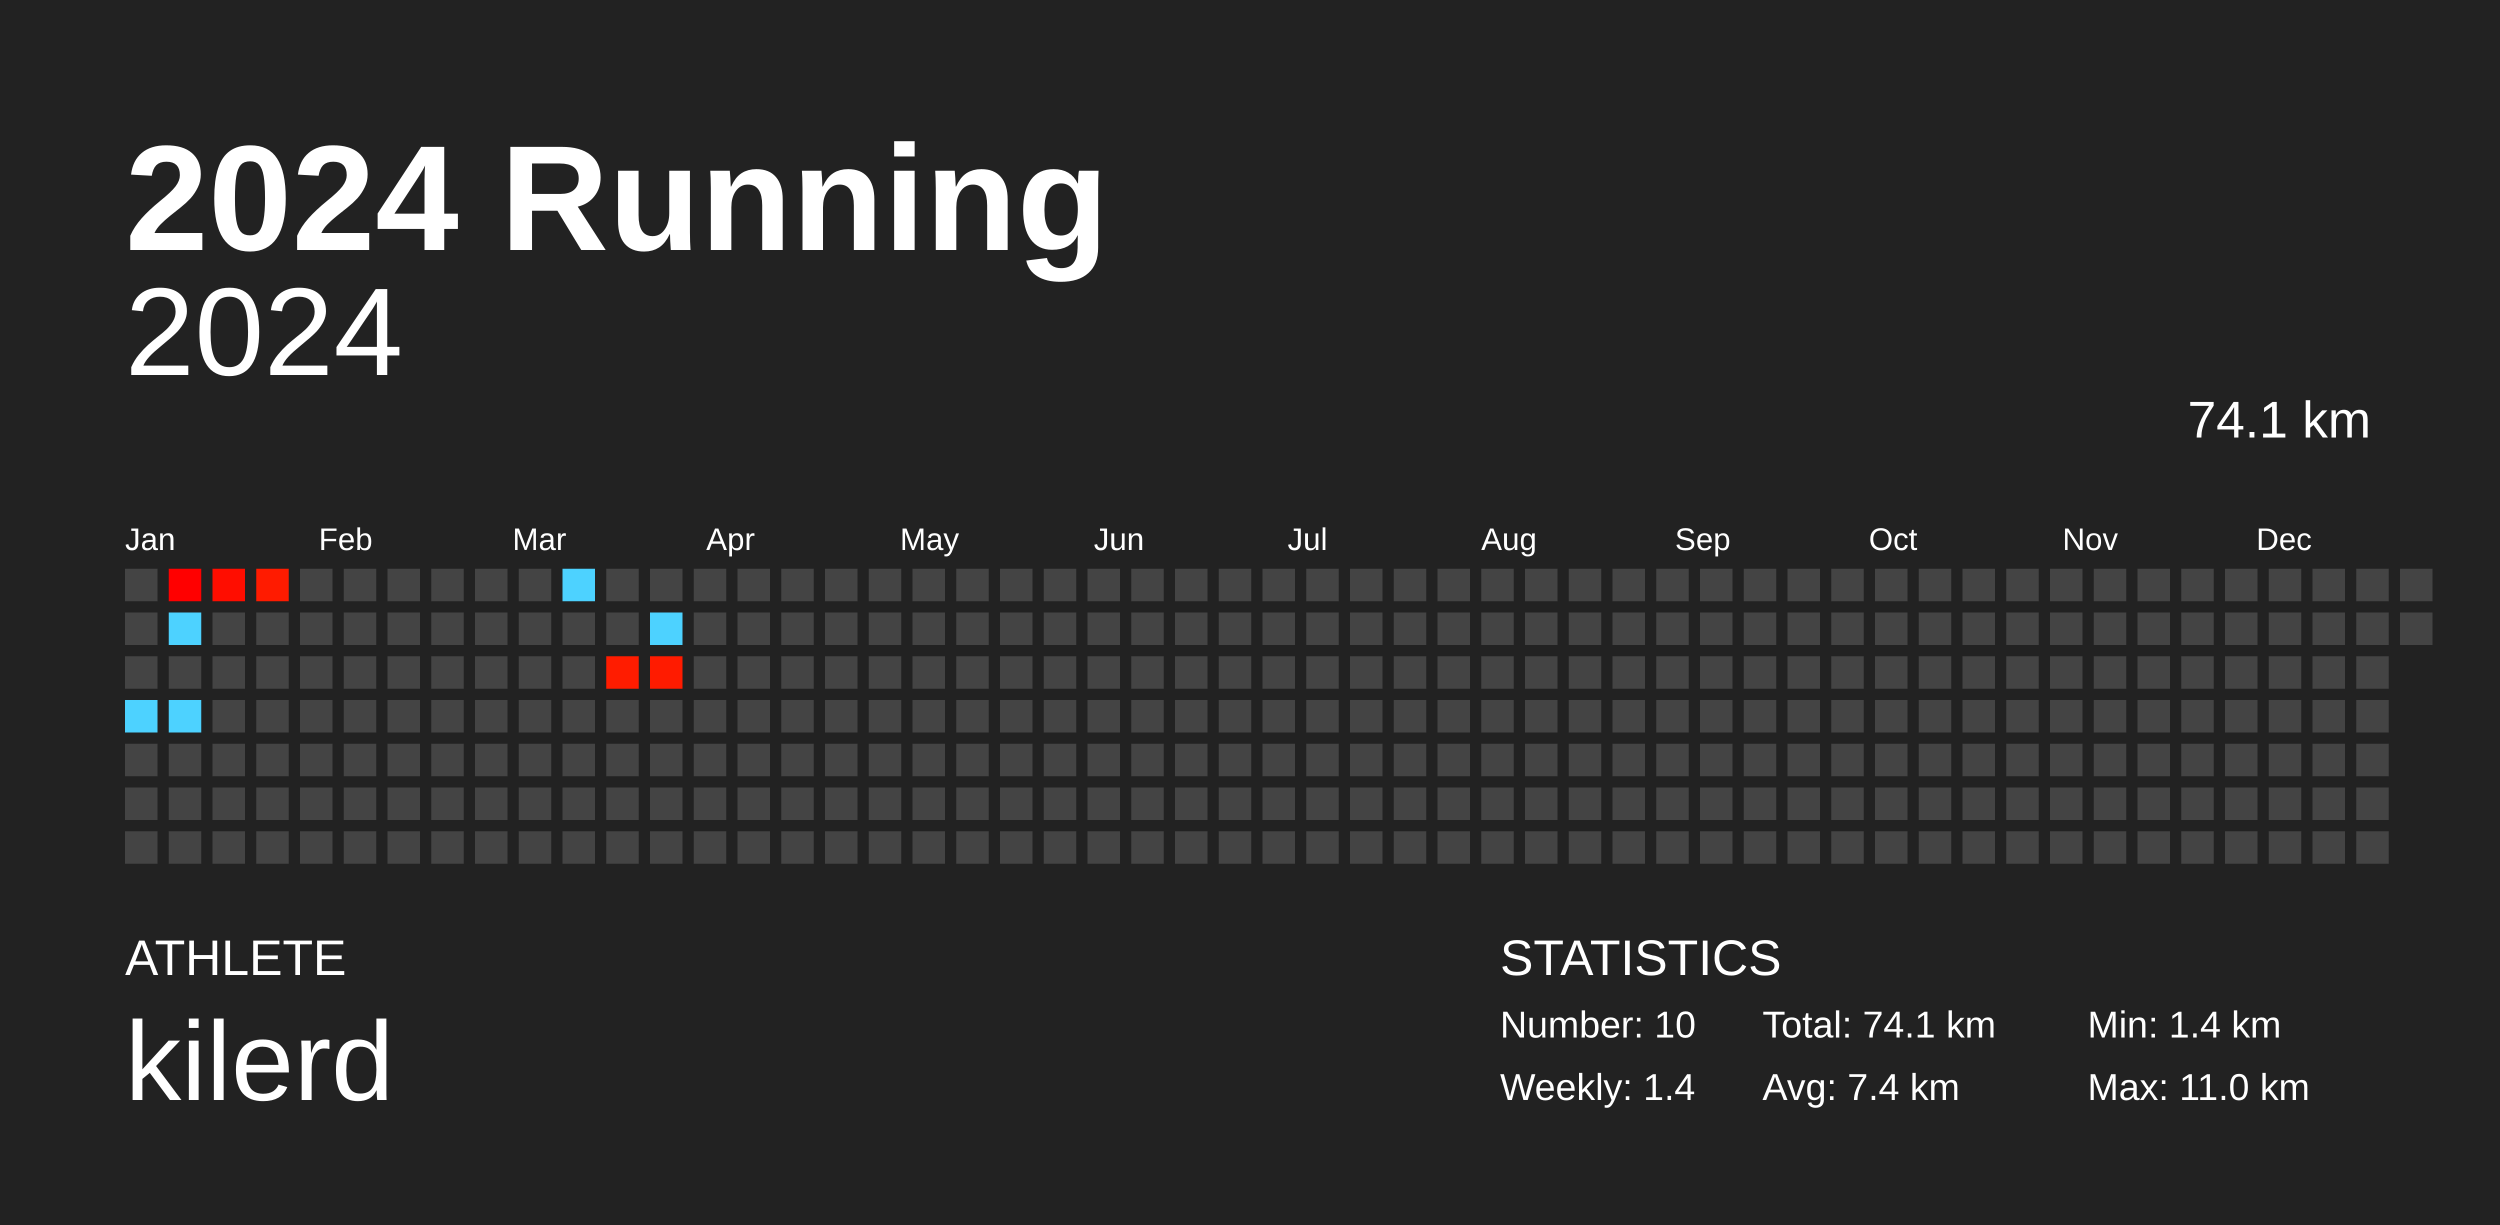
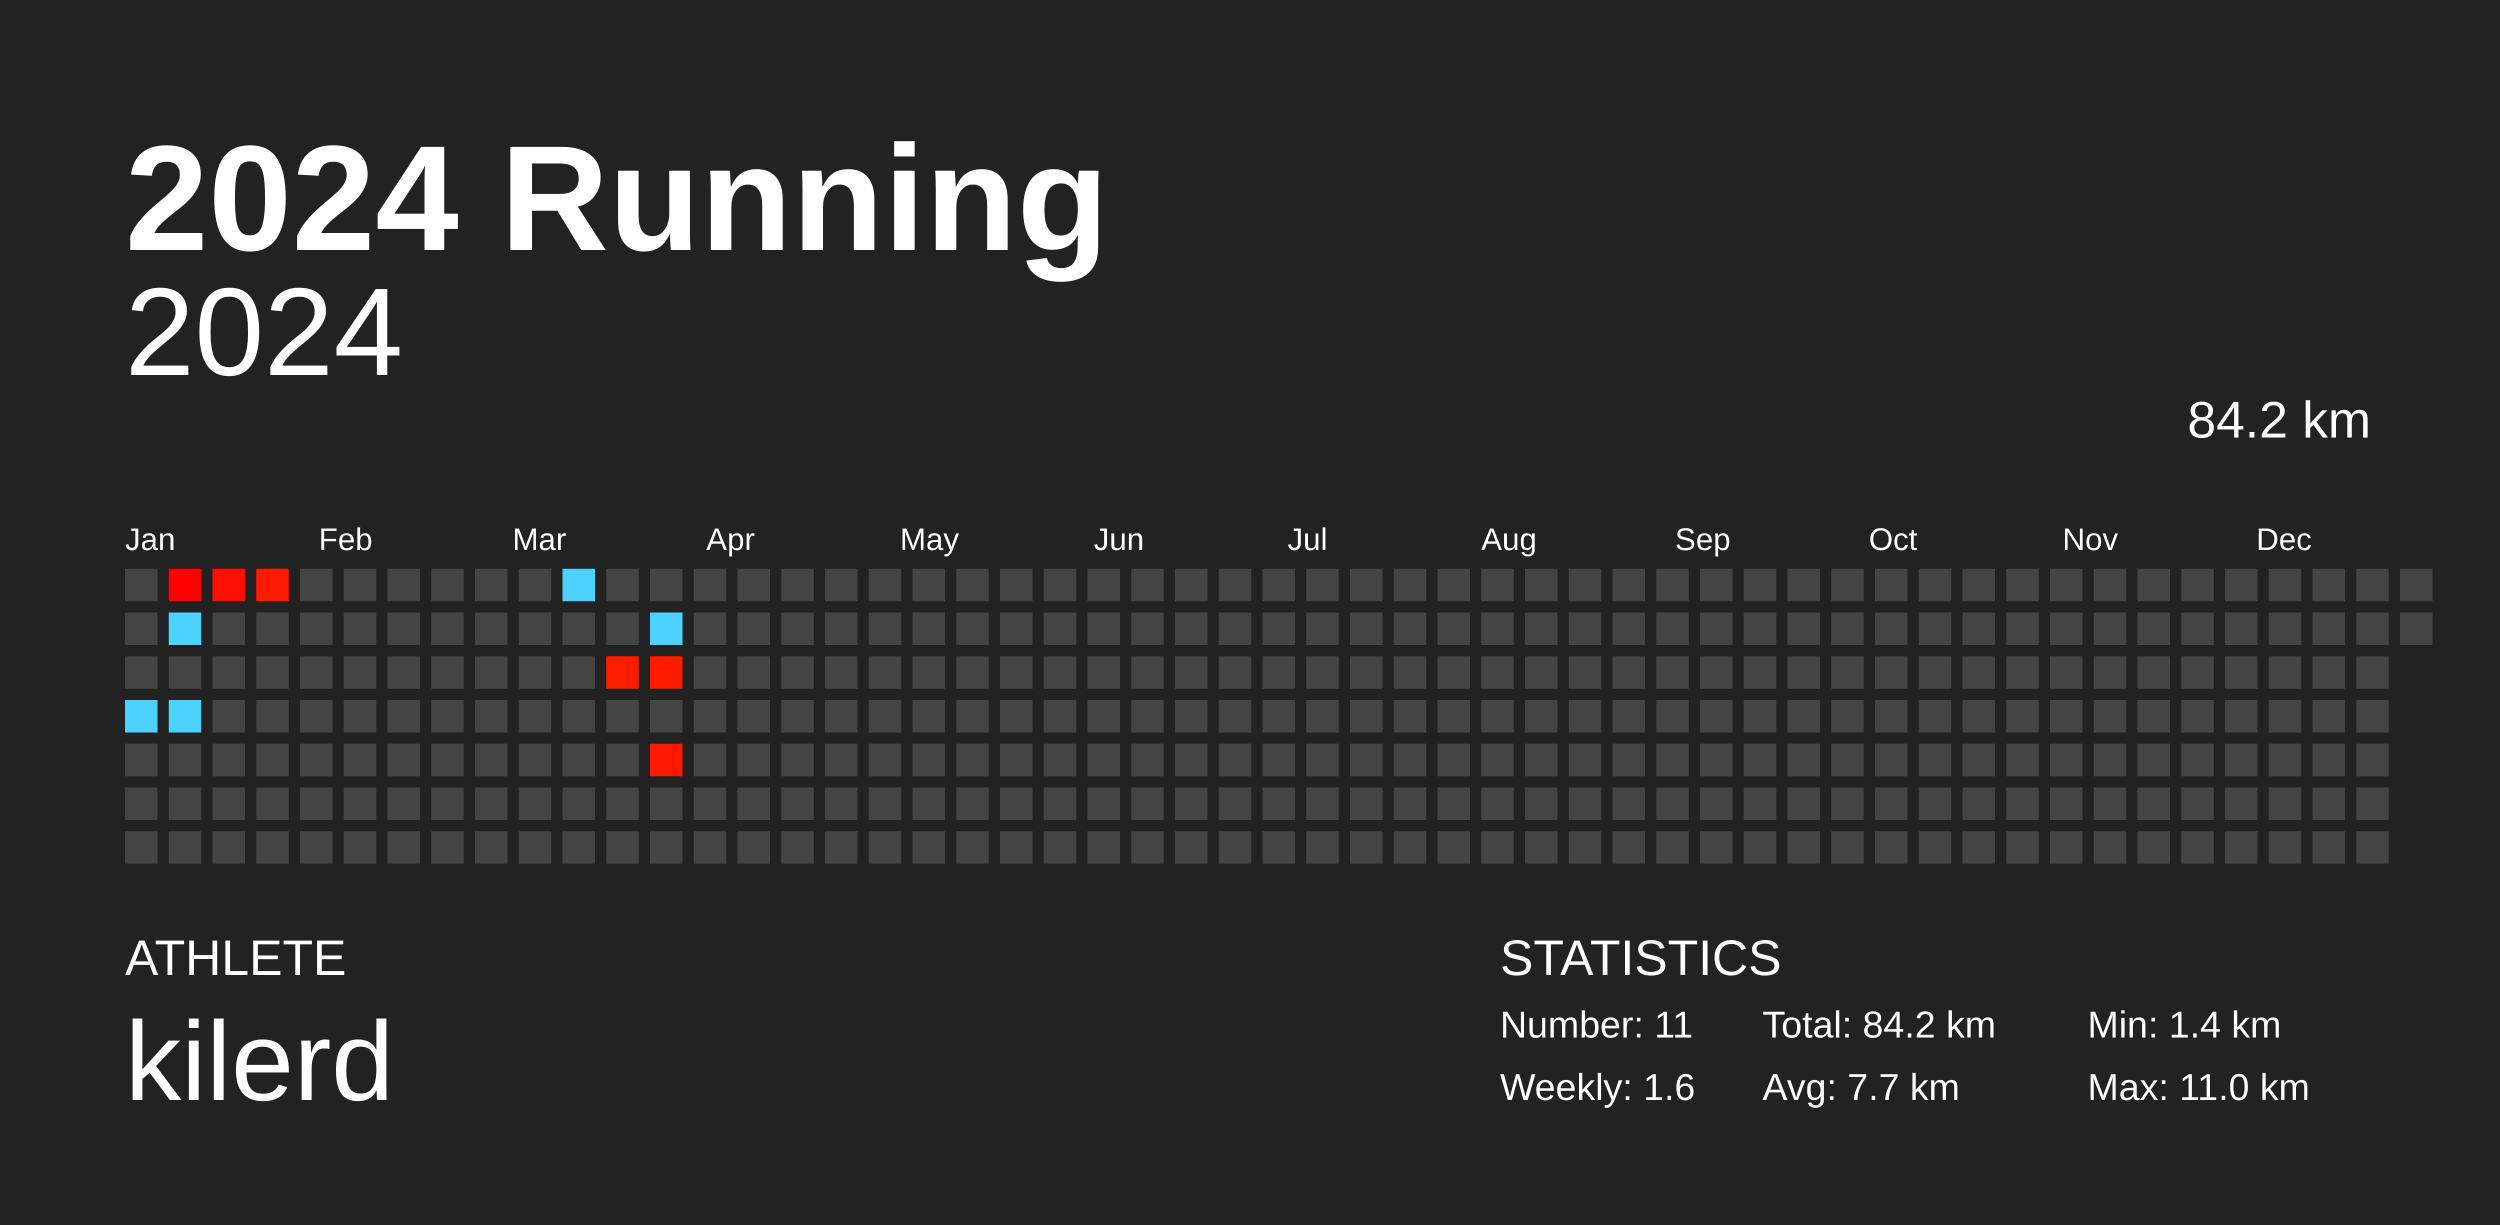
<svg xmlns="http://www.w3.org/2000/svg" baseProfile="full" height="98mm" version="1.1" viewBox="0,0,200,98" width="200mm">
  <defs />
  <rect fill="#222222" height="98" width="200" x="0" y="0" />
  <text fill="#FFFFFF" style="font-size:12px; font-family:Arial; font-weight:bold;" x="10" y="20">2024 Running</text>
  <text fill="#FFFFFF" style="font-size:4px; font-family:Arial" x="10" y="78">ATHLETE</text>
  <text fill="#FFFFFF" style="font-size:9px; font-family:Arial" x="10" y="88">kilerd</text>
  <text fill="#FFFFFF" style="font-size:4px; font-family:Arial" x="120" y="78">STATISTICS</text>
-   <text fill="#FFFFFF" style="font-size:3px; font-family:Arial" x="120" y="83">Number: 10</text>
-   <text fill="#FFFFFF" style="font-size:3px; font-family:Arial" x="120" y="88">Weekly: 1.4</text>
-   <text fill="#FFFFFF" style="font-size:3px; font-family:Arial" x="141" y="83">Total: 74.1 km</text>
-   <text fill="#FFFFFF" style="font-size:3px; font-family:Arial" x="141" y="88">Avg: 7.4 km</text>
+   <text fill="#FFFFFF" style="font-size:3px; font-family:Arial" x="120" y="83">Number: 11</text>
+   <text fill="#FFFFFF" style="font-size:3px; font-family:Arial" x="120" y="88">Weekly: 1.6</text>
+   <text fill="#FFFFFF" style="font-size:3px; font-family:Arial" x="141" y="83">Total: 84.2 km</text>
+   <text fill="#FFFFFF" style="font-size:3px; font-family:Arial" x="141" y="88">Avg: 7.7 km</text>
  <text fill="#FFFFFF" style="font-size:3px; font-family:Arial" x="167" y="83">Min: 1.4 km</text>
  <text fill="#FFFFFF" style="font-size:3px; font-family:Arial" x="167" y="88">Max: 11.0 km</text>
  <text alignment-baseline="hanging" fill="#FFFFFF" style="font-size:10.0px; font-family:Arial;" x="10" y="30">2024</text>
-   <text alignment-baseline="hanging" fill="#FFFFFF" style="font-size:4.125px; font-family:Arial;" x="175" y="35">74.1 km</text>
+   <text alignment-baseline="hanging" fill="#FFFFFF" style="font-size:4.125px; font-family:Arial;" x="175" y="35">84.2 km</text>
  <text fill="#FFFFFF" style="font-size:2.5px; font-family:Arial" x="10.0" y="44">Jan</text>
  <text fill="#FFFFFF" style="font-size:2.5px; font-family:Arial" x="25.5" y="44">Feb</text>
  <text fill="#FFFFFF" style="font-size:2.5px; font-family:Arial" x="41.0" y="44">Mar</text>
  <text fill="#FFFFFF" style="font-size:2.5px; font-family:Arial" x="56.5" y="44">Apr</text>
  <text fill="#FFFFFF" style="font-size:2.5px; font-family:Arial" x="72.0" y="44">May</text>
  <text fill="#FFFFFF" style="font-size:2.5px; font-family:Arial" x="87.5" y="44">Jun</text>
  <text fill="#FFFFFF" style="font-size:2.5px; font-family:Arial" x="103.0" y="44">Jul</text>
  <text fill="#FFFFFF" style="font-size:2.5px; font-family:Arial" x="118.5" y="44">Aug</text>
  <text fill="#FFFFFF" style="font-size:2.5px; font-family:Arial" x="134.0" y="44">Sep</text>
  <text fill="#FFFFFF" style="font-size:2.5px; font-family:Arial" x="149.5" y="44">Oct</text>
  <text fill="#FFFFFF" style="font-size:2.5px; font-family:Arial" x="165.0" y="44">Nov</text>
  <text fill="#FFFFFF" style="font-size:2.5px; font-family:Arial" x="180.5" y="44">Dec</text>
  <rect fill="#444444" height="2.6" width="2.6" x="10.0" y="45.5" />
  <rect fill="#444444" height="2.6" width="2.6" x="10.0" y="49.0" />
  <rect fill="#444444" height="2.6" width="2.6" x="10.0" y="52.5" />
  <rect fill="#4dd2ff" height="2.6" width="2.6" x="10.0" y="56.0" />
  <rect fill="#444444" height="2.6" width="2.6" x="10.0" y="59.5" />
  <rect fill="#444444" height="2.6" width="2.6" x="10.0" y="63.0" />
  <rect fill="#444444" height="2.6" width="2.6" x="10.0" y="66.5" />
  <rect fill="#ff0000" height="2.6" width="2.6" x="13.5" y="45.5" />
  <rect fill="#4dd2ff" height="2.6" width="2.6" x="13.5" y="49.0" />
  <rect fill="#444444" height="2.6" width="2.6" x="13.5" y="52.5" />
  <rect fill="#4dd2ff" height="2.6" width="2.6" x="13.5" y="56.0" />
  <rect fill="#444444" height="2.6" width="2.6" x="13.5" y="59.5" />
  <rect fill="#444444" height="2.6" width="2.6" x="13.5" y="63.0" />
  <rect fill="#444444" height="2.6" width="2.6" x="13.5" y="66.5" />
  <rect fill="#ff0d00" height="2.6" width="2.6" x="17.0" y="45.5" />
  <rect fill="#444444" height="2.6" width="2.6" x="17.0" y="49.0" />
  <rect fill="#444444" height="2.6" width="2.6" x="17.0" y="52.5" />
  <rect fill="#444444" height="2.6" width="2.6" x="17.0" y="56.0" />
  <rect fill="#444444" height="2.6" width="2.6" x="17.0" y="59.5" />
  <rect fill="#444444" height="2.6" width="2.6" x="17.0" y="63.0" />
  <rect fill="#444444" height="2.6" width="2.6" x="17.0" y="66.5" />
  <rect fill="#ff1b00" height="2.6" width="2.6" x="20.5" y="45.5" />
  <rect fill="#444444" height="2.6" width="2.6" x="20.5" y="49.0" />
  <rect fill="#444444" height="2.6" width="2.6" x="20.5" y="52.5" />
  <rect fill="#444444" height="2.6" width="2.6" x="20.5" y="56.0" />
  <rect fill="#444444" height="2.6" width="2.6" x="20.5" y="59.5" />
  <rect fill="#444444" height="2.6" width="2.6" x="20.5" y="63.0" />
  <rect fill="#444444" height="2.6" width="2.6" x="20.5" y="66.5" />
  <rect fill="#444444" height="2.6" width="2.6" x="24.0" y="45.5" />
  <rect fill="#444444" height="2.6" width="2.6" x="24.0" y="49.0" />
  <rect fill="#444444" height="2.6" width="2.6" x="24.0" y="52.5" />
  <rect fill="#444444" height="2.6" width="2.6" x="24.0" y="56.0" />
  <rect fill="#444444" height="2.6" width="2.6" x="24.0" y="59.5" />
  <rect fill="#444444" height="2.6" width="2.6" x="24.0" y="63.0" />
  <rect fill="#444444" height="2.6" width="2.6" x="24.0" y="66.5" />
  <rect fill="#444444" height="2.6" width="2.6" x="27.5" y="45.5" />
  <rect fill="#444444" height="2.6" width="2.6" x="27.5" y="49.0" />
  <rect fill="#444444" height="2.6" width="2.6" x="27.5" y="52.5" />
  <rect fill="#444444" height="2.6" width="2.6" x="27.5" y="56.0" />
  <rect fill="#444444" height="2.6" width="2.6" x="27.5" y="59.5" />
  <rect fill="#444444" height="2.6" width="2.6" x="27.5" y="63.0" />
  <rect fill="#444444" height="2.6" width="2.6" x="27.5" y="66.5" />
  <rect fill="#444444" height="2.6" width="2.6" x="31.0" y="45.5" />
  <rect fill="#444444" height="2.6" width="2.6" x="31.0" y="49.0" />
  <rect fill="#444444" height="2.6" width="2.6" x="31.0" y="52.5" />
  <rect fill="#444444" height="2.6" width="2.6" x="31.0" y="56.0" />
  <rect fill="#444444" height="2.6" width="2.6" x="31.0" y="59.5" />
  <rect fill="#444444" height="2.6" width="2.6" x="31.0" y="63.0" />
  <rect fill="#444444" height="2.6" width="2.6" x="31.0" y="66.5" />
  <rect fill="#444444" height="2.6" width="2.6" x="34.5" y="45.5" />
  <rect fill="#444444" height="2.6" width="2.6" x="34.5" y="49.0" />
  <rect fill="#444444" height="2.6" width="2.6" x="34.5" y="52.5" />
  <rect fill="#444444" height="2.6" width="2.6" x="34.5" y="56.0" />
  <rect fill="#444444" height="2.6" width="2.6" x="34.5" y="59.5" />
  <rect fill="#444444" height="2.6" width="2.6" x="34.5" y="63.0" />
  <rect fill="#444444" height="2.6" width="2.6" x="34.5" y="66.5" />
  <rect fill="#444444" height="2.6" width="2.6" x="38.0" y="45.5" />
  <rect fill="#444444" height="2.6" width="2.6" x="38.0" y="49.0" />
  <rect fill="#444444" height="2.6" width="2.6" x="38.0" y="52.5" />
  <rect fill="#444444" height="2.6" width="2.6" x="38.0" y="56.0" />
  <rect fill="#444444" height="2.6" width="2.6" x="38.0" y="59.5" />
  <rect fill="#444444" height="2.6" width="2.6" x="38.0" y="63.0" />
  <rect fill="#444444" height="2.6" width="2.6" x="38.0" y="66.5" />
  <rect fill="#444444" height="2.6" width="2.6" x="41.5" y="45.5" />
  <rect fill="#444444" height="2.6" width="2.6" x="41.5" y="49.0" />
  <rect fill="#444444" height="2.6" width="2.6" x="41.5" y="52.5" />
  <rect fill="#444444" height="2.6" width="2.6" x="41.5" y="56.0" />
  <rect fill="#444444" height="2.6" width="2.6" x="41.5" y="59.5" />
  <rect fill="#444444" height="2.6" width="2.6" x="41.5" y="63.0" />
  <rect fill="#444444" height="2.6" width="2.6" x="41.5" y="66.5" />
  <rect fill="#4dd2ff" height="2.6" width="2.6" x="45.0" y="45.5" />
  <rect fill="#444444" height="2.6" width="2.6" x="45.0" y="49.0" />
  <rect fill="#444444" height="2.6" width="2.6" x="45.0" y="52.5" />
  <rect fill="#444444" height="2.6" width="2.6" x="45.0" y="56.0" />
  <rect fill="#444444" height="2.6" width="2.6" x="45.0" y="59.5" />
  <rect fill="#444444" height="2.6" width="2.6" x="45.0" y="63.0" />
  <rect fill="#444444" height="2.6" width="2.6" x="45.0" y="66.5" />
  <rect fill="#444444" height="2.6" width="2.6" x="48.5" y="45.5" />
  <rect fill="#444444" height="2.6" width="2.6" x="48.5" y="49.0" />
  <rect fill="#ff1c00" height="2.6" width="2.6" x="48.5" y="52.5" />
  <rect fill="#444444" height="2.6" width="2.6" x="48.5" y="56.0" />
  <rect fill="#444444" height="2.6" width="2.6" x="48.5" y="59.5" />
  <rect fill="#444444" height="2.6" width="2.6" x="48.5" y="63.0" />
  <rect fill="#444444" height="2.6" width="2.6" x="48.5" y="66.5" />
  <rect fill="#444444" height="2.6" width="2.6" x="52.0" y="45.5" />
  <rect fill="#4dd2ff" height="2.6" width="2.6" x="52.0" y="49.0" />
  <rect fill="#ff1b00" height="2.6" width="2.6" x="52.0" y="52.5" />
  <rect fill="#444444" height="2.6" width="2.6" x="52.0" y="56.0" />
-   <rect fill="#444444" height="2.6" width="2.6" x="52.0" y="59.5" />
+   <rect fill="#ff1900" height="2.6" width="2.6" x="52.0" y="59.5" />
  <rect fill="#444444" height="2.6" width="2.6" x="52.0" y="63.0" />
  <rect fill="#444444" height="2.6" width="2.6" x="52.0" y="66.5" />
  <rect fill="#444444" height="2.6" width="2.6" x="55.5" y="45.5" />
  <rect fill="#444444" height="2.6" width="2.6" x="55.5" y="49.0" />
  <rect fill="#444444" height="2.6" width="2.6" x="55.5" y="52.5" />
  <rect fill="#444444" height="2.6" width="2.6" x="55.5" y="56.0" />
  <rect fill="#444444" height="2.6" width="2.6" x="55.5" y="59.5" />
  <rect fill="#444444" height="2.6" width="2.6" x="55.5" y="63.0" />
  <rect fill="#444444" height="2.6" width="2.6" x="55.5" y="66.5" />
  <rect fill="#444444" height="2.6" width="2.6" x="59.0" y="45.5" />
  <rect fill="#444444" height="2.6" width="2.6" x="59.0" y="49.0" />
  <rect fill="#444444" height="2.6" width="2.6" x="59.0" y="52.5" />
  <rect fill="#444444" height="2.6" width="2.6" x="59.0" y="56.0" />
  <rect fill="#444444" height="2.6" width="2.6" x="59.0" y="59.5" />
  <rect fill="#444444" height="2.6" width="2.6" x="59.0" y="63.0" />
  <rect fill="#444444" height="2.6" width="2.6" x="59.0" y="66.5" />
  <rect fill="#444444" height="2.6" width="2.6" x="62.5" y="45.5" />
  <rect fill="#444444" height="2.6" width="2.6" x="62.5" y="49.0" />
  <rect fill="#444444" height="2.6" width="2.6" x="62.5" y="52.5" />
  <rect fill="#444444" height="2.6" width="2.6" x="62.5" y="56.0" />
  <rect fill="#444444" height="2.6" width="2.6" x="62.5" y="59.5" />
  <rect fill="#444444" height="2.6" width="2.6" x="62.5" y="63.0" />
  <rect fill="#444444" height="2.6" width="2.6" x="62.5" y="66.5" />
  <rect fill="#444444" height="2.6" width="2.6" x="66.0" y="45.5" />
  <rect fill="#444444" height="2.6" width="2.6" x="66.0" y="49.0" />
  <rect fill="#444444" height="2.6" width="2.6" x="66.0" y="52.5" />
  <rect fill="#444444" height="2.6" width="2.6" x="66.0" y="56.0" />
  <rect fill="#444444" height="2.6" width="2.6" x="66.0" y="59.5" />
  <rect fill="#444444" height="2.6" width="2.6" x="66.0" y="63.0" />
  <rect fill="#444444" height="2.6" width="2.6" x="66.0" y="66.5" />
  <rect fill="#444444" height="2.6" width="2.6" x="69.5" y="45.5" />
  <rect fill="#444444" height="2.6" width="2.6" x="69.5" y="49.0" />
  <rect fill="#444444" height="2.6" width="2.6" x="69.5" y="52.5" />
  <rect fill="#444444" height="2.6" width="2.6" x="69.5" y="56.0" />
  <rect fill="#444444" height="2.6" width="2.6" x="69.5" y="59.5" />
  <rect fill="#444444" height="2.6" width="2.6" x="69.5" y="63.0" />
  <rect fill="#444444" height="2.6" width="2.6" x="69.5" y="66.5" />
  <rect fill="#444444" height="2.6" width="2.6" x="73.0" y="45.5" />
  <rect fill="#444444" height="2.6" width="2.6" x="73.0" y="49.0" />
  <rect fill="#444444" height="2.6" width="2.6" x="73.0" y="52.5" />
  <rect fill="#444444" height="2.6" width="2.6" x="73.0" y="56.0" />
  <rect fill="#444444" height="2.6" width="2.6" x="73.0" y="59.5" />
  <rect fill="#444444" height="2.6" width="2.6" x="73.0" y="63.0" />
  <rect fill="#444444" height="2.6" width="2.6" x="73.0" y="66.5" />
  <rect fill="#444444" height="2.6" width="2.6" x="76.5" y="45.5" />
  <rect fill="#444444" height="2.6" width="2.6" x="76.5" y="49.0" />
  <rect fill="#444444" height="2.6" width="2.6" x="76.5" y="52.5" />
  <rect fill="#444444" height="2.6" width="2.6" x="76.5" y="56.0" />
  <rect fill="#444444" height="2.6" width="2.6" x="76.5" y="59.5" />
  <rect fill="#444444" height="2.6" width="2.6" x="76.5" y="63.0" />
  <rect fill="#444444" height="2.6" width="2.6" x="76.5" y="66.5" />
  <rect fill="#444444" height="2.6" width="2.6" x="80.0" y="45.5" />
  <rect fill="#444444" height="2.6" width="2.6" x="80.0" y="49.0" />
  <rect fill="#444444" height="2.6" width="2.6" x="80.0" y="52.5" />
  <rect fill="#444444" height="2.6" width="2.6" x="80.0" y="56.0" />
  <rect fill="#444444" height="2.6" width="2.6" x="80.0" y="59.5" />
  <rect fill="#444444" height="2.6" width="2.6" x="80.0" y="63.0" />
  <rect fill="#444444" height="2.6" width="2.6" x="80.0" y="66.5" />
  <rect fill="#444444" height="2.6" width="2.6" x="83.5" y="45.5" />
  <rect fill="#444444" height="2.6" width="2.6" x="83.5" y="49.0" />
  <rect fill="#444444" height="2.6" width="2.6" x="83.5" y="52.5" />
  <rect fill="#444444" height="2.6" width="2.6" x="83.5" y="56.0" />
  <rect fill="#444444" height="2.6" width="2.6" x="83.5" y="59.5" />
  <rect fill="#444444" height="2.6" width="2.6" x="83.5" y="63.0" />
  <rect fill="#444444" height="2.6" width="2.6" x="83.5" y="66.5" />
  <rect fill="#444444" height="2.6" width="2.6" x="87.0" y="45.5" />
  <rect fill="#444444" height="2.6" width="2.6" x="87.0" y="49.0" />
  <rect fill="#444444" height="2.6" width="2.6" x="87.0" y="52.5" />
  <rect fill="#444444" height="2.6" width="2.6" x="87.0" y="56.0" />
  <rect fill="#444444" height="2.6" width="2.6" x="87.0" y="59.5" />
  <rect fill="#444444" height="2.6" width="2.6" x="87.0" y="63.0" />
  <rect fill="#444444" height="2.6" width="2.6" x="87.0" y="66.5" />
  <rect fill="#444444" height="2.6" width="2.6" x="90.5" y="45.5" />
  <rect fill="#444444" height="2.6" width="2.6" x="90.5" y="49.0" />
  <rect fill="#444444" height="2.6" width="2.6" x="90.5" y="52.5" />
  <rect fill="#444444" height="2.6" width="2.6" x="90.5" y="56.0" />
  <rect fill="#444444" height="2.6" width="2.6" x="90.5" y="59.5" />
  <rect fill="#444444" height="2.6" width="2.6" x="90.5" y="63.0" />
  <rect fill="#444444" height="2.6" width="2.6" x="90.5" y="66.5" />
  <rect fill="#444444" height="2.6" width="2.6" x="94.0" y="45.5" />
  <rect fill="#444444" height="2.6" width="2.6" x="94.0" y="49.0" />
  <rect fill="#444444" height="2.6" width="2.6" x="94.0" y="52.5" />
  <rect fill="#444444" height="2.6" width="2.6" x="94.0" y="56.0" />
  <rect fill="#444444" height="2.6" width="2.6" x="94.0" y="59.5" />
  <rect fill="#444444" height="2.6" width="2.6" x="94.0" y="63.0" />
  <rect fill="#444444" height="2.6" width="2.6" x="94.0" y="66.5" />
  <rect fill="#444444" height="2.6" width="2.6" x="97.5" y="45.5" />
  <rect fill="#444444" height="2.6" width="2.6" x="97.5" y="49.0" />
  <rect fill="#444444" height="2.6" width="2.6" x="97.5" y="52.5" />
  <rect fill="#444444" height="2.6" width="2.6" x="97.5" y="56.0" />
  <rect fill="#444444" height="2.6" width="2.6" x="97.5" y="59.5" />
  <rect fill="#444444" height="2.6" width="2.6" x="97.5" y="63.0" />
  <rect fill="#444444" height="2.6" width="2.6" x="97.5" y="66.5" />
  <rect fill="#444444" height="2.6" width="2.6" x="101.0" y="45.5" />
  <rect fill="#444444" height="2.6" width="2.6" x="101.0" y="49.0" />
  <rect fill="#444444" height="2.6" width="2.6" x="101.0" y="52.5" />
  <rect fill="#444444" height="2.6" width="2.6" x="101.0" y="56.0" />
  <rect fill="#444444" height="2.6" width="2.6" x="101.0" y="59.5" />
  <rect fill="#444444" height="2.6" width="2.6" x="101.0" y="63.0" />
  <rect fill="#444444" height="2.6" width="2.6" x="101.0" y="66.5" />
  <rect fill="#444444" height="2.6" width="2.6" x="104.5" y="45.5" />
  <rect fill="#444444" height="2.6" width="2.6" x="104.5" y="49.0" />
  <rect fill="#444444" height="2.6" width="2.6" x="104.5" y="52.5" />
  <rect fill="#444444" height="2.6" width="2.6" x="104.5" y="56.0" />
  <rect fill="#444444" height="2.6" width="2.6" x="104.5" y="59.5" />
  <rect fill="#444444" height="2.6" width="2.6" x="104.5" y="63.0" />
  <rect fill="#444444" height="2.6" width="2.6" x="104.5" y="66.5" />
  <rect fill="#444444" height="2.6" width="2.6" x="108.0" y="45.5" />
  <rect fill="#444444" height="2.6" width="2.6" x="108.0" y="49.0" />
  <rect fill="#444444" height="2.6" width="2.6" x="108.0" y="52.5" />
  <rect fill="#444444" height="2.6" width="2.6" x="108.0" y="56.0" />
  <rect fill="#444444" height="2.6" width="2.6" x="108.0" y="59.5" />
  <rect fill="#444444" height="2.6" width="2.6" x="108.0" y="63.0" />
  <rect fill="#444444" height="2.6" width="2.6" x="108.0" y="66.5" />
  <rect fill="#444444" height="2.6" width="2.6" x="111.5" y="45.5" />
  <rect fill="#444444" height="2.6" width="2.6" x="111.5" y="49.0" />
  <rect fill="#444444" height="2.6" width="2.6" x="111.5" y="52.5" />
  <rect fill="#444444" height="2.6" width="2.6" x="111.5" y="56.0" />
  <rect fill="#444444" height="2.6" width="2.6" x="111.5" y="59.5" />
  <rect fill="#444444" height="2.6" width="2.6" x="111.5" y="63.0" />
  <rect fill="#444444" height="2.6" width="2.6" x="111.5" y="66.5" />
  <rect fill="#444444" height="2.6" width="2.6" x="115.0" y="45.5" />
  <rect fill="#444444" height="2.6" width="2.6" x="115.0" y="49.0" />
  <rect fill="#444444" height="2.6" width="2.6" x="115.0" y="52.5" />
  <rect fill="#444444" height="2.6" width="2.6" x="115.0" y="56.0" />
  <rect fill="#444444" height="2.6" width="2.6" x="115.0" y="59.5" />
  <rect fill="#444444" height="2.6" width="2.6" x="115.0" y="63.0" />
  <rect fill="#444444" height="2.6" width="2.6" x="115.0" y="66.5" />
  <rect fill="#444444" height="2.6" width="2.6" x="118.5" y="45.5" />
  <rect fill="#444444" height="2.6" width="2.6" x="118.5" y="49.0" />
  <rect fill="#444444" height="2.6" width="2.6" x="118.5" y="52.5" />
  <rect fill="#444444" height="2.6" width="2.6" x="118.5" y="56.0" />
  <rect fill="#444444" height="2.6" width="2.6" x="118.5" y="59.5" />
  <rect fill="#444444" height="2.6" width="2.6" x="118.5" y="63.0" />
  <rect fill="#444444" height="2.6" width="2.6" x="118.5" y="66.5" />
  <rect fill="#444444" height="2.6" width="2.6" x="122.0" y="45.5" />
  <rect fill="#444444" height="2.6" width="2.6" x="122.0" y="49.0" />
  <rect fill="#444444" height="2.6" width="2.6" x="122.0" y="52.5" />
  <rect fill="#444444" height="2.6" width="2.6" x="122.0" y="56.0" />
  <rect fill="#444444" height="2.6" width="2.6" x="122.0" y="59.5" />
  <rect fill="#444444" height="2.6" width="2.6" x="122.0" y="63.0" />
  <rect fill="#444444" height="2.6" width="2.6" x="122.0" y="66.5" />
  <rect fill="#444444" height="2.6" width="2.6" x="125.5" y="45.5" />
  <rect fill="#444444" height="2.6" width="2.6" x="125.5" y="49.0" />
  <rect fill="#444444" height="2.6" width="2.6" x="125.5" y="52.5" />
  <rect fill="#444444" height="2.6" width="2.6" x="125.5" y="56.0" />
  <rect fill="#444444" height="2.6" width="2.6" x="125.5" y="59.5" />
  <rect fill="#444444" height="2.6" width="2.6" x="125.5" y="63.0" />
  <rect fill="#444444" height="2.6" width="2.6" x="125.5" y="66.5" />
  <rect fill="#444444" height="2.6" width="2.6" x="129.0" y="45.5" />
  <rect fill="#444444" height="2.6" width="2.6" x="129.0" y="49.0" />
  <rect fill="#444444" height="2.6" width="2.6" x="129.0" y="52.5" />
  <rect fill="#444444" height="2.6" width="2.6" x="129.0" y="56.0" />
  <rect fill="#444444" height="2.6" width="2.6" x="129.0" y="59.5" />
  <rect fill="#444444" height="2.6" width="2.6" x="129.0" y="63.0" />
  <rect fill="#444444" height="2.6" width="2.6" x="129.0" y="66.5" />
  <rect fill="#444444" height="2.6" width="2.6" x="132.5" y="45.5" />
  <rect fill="#444444" height="2.6" width="2.6" x="132.5" y="49.0" />
  <rect fill="#444444" height="2.6" width="2.6" x="132.5" y="52.5" />
  <rect fill="#444444" height="2.6" width="2.6" x="132.5" y="56.0" />
  <rect fill="#444444" height="2.6" width="2.6" x="132.5" y="59.5" />
  <rect fill="#444444" height="2.6" width="2.6" x="132.5" y="63.0" />
  <rect fill="#444444" height="2.6" width="2.6" x="132.5" y="66.5" />
  <rect fill="#444444" height="2.6" width="2.6" x="136.0" y="45.5" />
  <rect fill="#444444" height="2.6" width="2.6" x="136.0" y="49.0" />
  <rect fill="#444444" height="2.6" width="2.6" x="136.0" y="52.5" />
  <rect fill="#444444" height="2.6" width="2.6" x="136.0" y="56.0" />
  <rect fill="#444444" height="2.6" width="2.6" x="136.0" y="59.5" />
  <rect fill="#444444" height="2.6" width="2.6" x="136.0" y="63.0" />
  <rect fill="#444444" height="2.6" width="2.6" x="136.0" y="66.5" />
  <rect fill="#444444" height="2.6" width="2.6" x="139.5" y="45.5" />
  <rect fill="#444444" height="2.6" width="2.6" x="139.5" y="49.0" />
  <rect fill="#444444" height="2.6" width="2.6" x="139.5" y="52.5" />
  <rect fill="#444444" height="2.6" width="2.6" x="139.5" y="56.0" />
  <rect fill="#444444" height="2.6" width="2.6" x="139.5" y="59.5" />
  <rect fill="#444444" height="2.6" width="2.6" x="139.5" y="63.0" />
  <rect fill="#444444" height="2.6" width="2.6" x="139.5" y="66.5" />
  <rect fill="#444444" height="2.6" width="2.6" x="143.0" y="45.5" />
  <rect fill="#444444" height="2.6" width="2.6" x="143.0" y="49.0" />
  <rect fill="#444444" height="2.6" width="2.6" x="143.0" y="52.5" />
  <rect fill="#444444" height="2.6" width="2.6" x="143.0" y="56.0" />
  <rect fill="#444444" height="2.6" width="2.6" x="143.0" y="59.5" />
  <rect fill="#444444" height="2.6" width="2.6" x="143.0" y="63.0" />
  <rect fill="#444444" height="2.6" width="2.6" x="143.0" y="66.5" />
  <rect fill="#444444" height="2.6" width="2.6" x="146.5" y="45.5" />
  <rect fill="#444444" height="2.6" width="2.6" x="146.5" y="49.0" />
  <rect fill="#444444" height="2.6" width="2.6" x="146.5" y="52.5" />
  <rect fill="#444444" height="2.6" width="2.6" x="146.5" y="56.0" />
  <rect fill="#444444" height="2.6" width="2.6" x="146.5" y="59.5" />
  <rect fill="#444444" height="2.6" width="2.6" x="146.5" y="63.0" />
  <rect fill="#444444" height="2.6" width="2.6" x="146.5" y="66.5" />
  <rect fill="#444444" height="2.6" width="2.6" x="150.0" y="45.5" />
  <rect fill="#444444" height="2.6" width="2.6" x="150.0" y="49.0" />
  <rect fill="#444444" height="2.6" width="2.6" x="150.0" y="52.5" />
  <rect fill="#444444" height="2.6" width="2.6" x="150.0" y="56.0" />
  <rect fill="#444444" height="2.6" width="2.6" x="150.0" y="59.5" />
  <rect fill="#444444" height="2.6" width="2.6" x="150.0" y="63.0" />
  <rect fill="#444444" height="2.6" width="2.6" x="150.0" y="66.5" />
  <rect fill="#444444" height="2.6" width="2.6" x="153.5" y="45.5" />
  <rect fill="#444444" height="2.6" width="2.6" x="153.5" y="49.0" />
  <rect fill="#444444" height="2.6" width="2.6" x="153.5" y="52.5" />
  <rect fill="#444444" height="2.6" width="2.6" x="153.5" y="56.0" />
  <rect fill="#444444" height="2.6" width="2.6" x="153.5" y="59.5" />
  <rect fill="#444444" height="2.6" width="2.6" x="153.5" y="63.0" />
  <rect fill="#444444" height="2.6" width="2.6" x="153.5" y="66.5" />
  <rect fill="#444444" height="2.6" width="2.6" x="157.0" y="45.5" />
  <rect fill="#444444" height="2.6" width="2.6" x="157.0" y="49.0" />
  <rect fill="#444444" height="2.6" width="2.6" x="157.0" y="52.5" />
  <rect fill="#444444" height="2.6" width="2.6" x="157.0" y="56.0" />
  <rect fill="#444444" height="2.6" width="2.6" x="157.0" y="59.5" />
  <rect fill="#444444" height="2.6" width="2.6" x="157.0" y="63.0" />
  <rect fill="#444444" height="2.6" width="2.6" x="157.0" y="66.5" />
  <rect fill="#444444" height="2.6" width="2.6" x="160.5" y="45.5" />
  <rect fill="#444444" height="2.6" width="2.6" x="160.5" y="49.0" />
  <rect fill="#444444" height="2.6" width="2.6" x="160.5" y="52.5" />
  <rect fill="#444444" height="2.6" width="2.6" x="160.5" y="56.0" />
  <rect fill="#444444" height="2.6" width="2.6" x="160.5" y="59.5" />
  <rect fill="#444444" height="2.6" width="2.6" x="160.5" y="63.0" />
  <rect fill="#444444" height="2.6" width="2.6" x="160.5" y="66.5" />
  <rect fill="#444444" height="2.6" width="2.6" x="164.0" y="45.5" />
  <rect fill="#444444" height="2.6" width="2.6" x="164.0" y="49.0" />
  <rect fill="#444444" height="2.6" width="2.6" x="164.0" y="52.5" />
  <rect fill="#444444" height="2.6" width="2.6" x="164.0" y="56.0" />
  <rect fill="#444444" height="2.6" width="2.6" x="164.0" y="59.5" />
  <rect fill="#444444" height="2.6" width="2.6" x="164.0" y="63.0" />
  <rect fill="#444444" height="2.6" width="2.6" x="164.0" y="66.5" />
  <rect fill="#444444" height="2.6" width="2.6" x="167.5" y="45.5" />
  <rect fill="#444444" height="2.6" width="2.6" x="167.5" y="49.0" />
  <rect fill="#444444" height="2.6" width="2.6" x="167.5" y="52.5" />
  <rect fill="#444444" height="2.6" width="2.6" x="167.5" y="56.0" />
  <rect fill="#444444" height="2.6" width="2.6" x="167.5" y="59.5" />
  <rect fill="#444444" height="2.6" width="2.6" x="167.5" y="63.0" />
  <rect fill="#444444" height="2.6" width="2.6" x="167.5" y="66.5" />
  <rect fill="#444444" height="2.6" width="2.6" x="171.0" y="45.5" />
  <rect fill="#444444" height="2.6" width="2.6" x="171.0" y="49.0" />
  <rect fill="#444444" height="2.6" width="2.6" x="171.0" y="52.5" />
  <rect fill="#444444" height="2.6" width="2.6" x="171.0" y="56.0" />
  <rect fill="#444444" height="2.6" width="2.6" x="171.0" y="59.5" />
  <rect fill="#444444" height="2.6" width="2.6" x="171.0" y="63.0" />
  <rect fill="#444444" height="2.6" width="2.6" x="171.0" y="66.5" />
  <rect fill="#444444" height="2.6" width="2.6" x="174.5" y="45.5" />
  <rect fill="#444444" height="2.6" width="2.6" x="174.5" y="49.0" />
  <rect fill="#444444" height="2.6" width="2.6" x="174.5" y="52.5" />
  <rect fill="#444444" height="2.6" width="2.6" x="174.5" y="56.0" />
  <rect fill="#444444" height="2.6" width="2.6" x="174.5" y="59.5" />
  <rect fill="#444444" height="2.6" width="2.6" x="174.5" y="63.0" />
  <rect fill="#444444" height="2.6" width="2.6" x="174.5" y="66.5" />
  <rect fill="#444444" height="2.6" width="2.6" x="178.0" y="45.5" />
  <rect fill="#444444" height="2.6" width="2.6" x="178.0" y="49.0" />
  <rect fill="#444444" height="2.6" width="2.6" x="178.0" y="52.5" />
  <rect fill="#444444" height="2.6" width="2.6" x="178.0" y="56.0" />
  <rect fill="#444444" height="2.6" width="2.6" x="178.0" y="59.5" />
  <rect fill="#444444" height="2.6" width="2.6" x="178.0" y="63.0" />
  <rect fill="#444444" height="2.6" width="2.6" x="178.0" y="66.5" />
  <rect fill="#444444" height="2.6" width="2.6" x="181.5" y="45.5" />
  <rect fill="#444444" height="2.6" width="2.6" x="181.5" y="49.0" />
  <rect fill="#444444" height="2.6" width="2.6" x="181.5" y="52.5" />
  <rect fill="#444444" height="2.6" width="2.6" x="181.5" y="56.0" />
  <rect fill="#444444" height="2.6" width="2.6" x="181.5" y="59.5" />
  <rect fill="#444444" height="2.6" width="2.6" x="181.5" y="63.0" />
  <rect fill="#444444" height="2.6" width="2.6" x="181.5" y="66.5" />
  <rect fill="#444444" height="2.6" width="2.6" x="185.0" y="45.5" />
  <rect fill="#444444" height="2.6" width="2.6" x="185.0" y="49.0" />
  <rect fill="#444444" height="2.6" width="2.6" x="185.0" y="52.5" />
  <rect fill="#444444" height="2.6" width="2.6" x="185.0" y="56.0" />
  <rect fill="#444444" height="2.6" width="2.6" x="185.0" y="59.5" />
  <rect fill="#444444" height="2.6" width="2.6" x="185.0" y="63.0" />
  <rect fill="#444444" height="2.6" width="2.6" x="185.0" y="66.5" />
  <rect fill="#444444" height="2.6" width="2.6" x="188.5" y="45.5" />
  <rect fill="#444444" height="2.6" width="2.6" x="188.5" y="49.0" />
  <rect fill="#444444" height="2.6" width="2.6" x="188.5" y="52.5" />
  <rect fill="#444444" height="2.6" width="2.6" x="188.5" y="56.0" />
  <rect fill="#444444" height="2.6" width="2.6" x="188.5" y="59.5" />
  <rect fill="#444444" height="2.6" width="2.6" x="188.5" y="63.0" />
  <rect fill="#444444" height="2.6" width="2.6" x="188.5" y="66.5" />
  <rect fill="#444444" height="2.6" width="2.6" x="192.0" y="45.5" />
  <rect fill="#444444" height="2.6" width="2.6" x="192.0" y="49.0" />
</svg>
